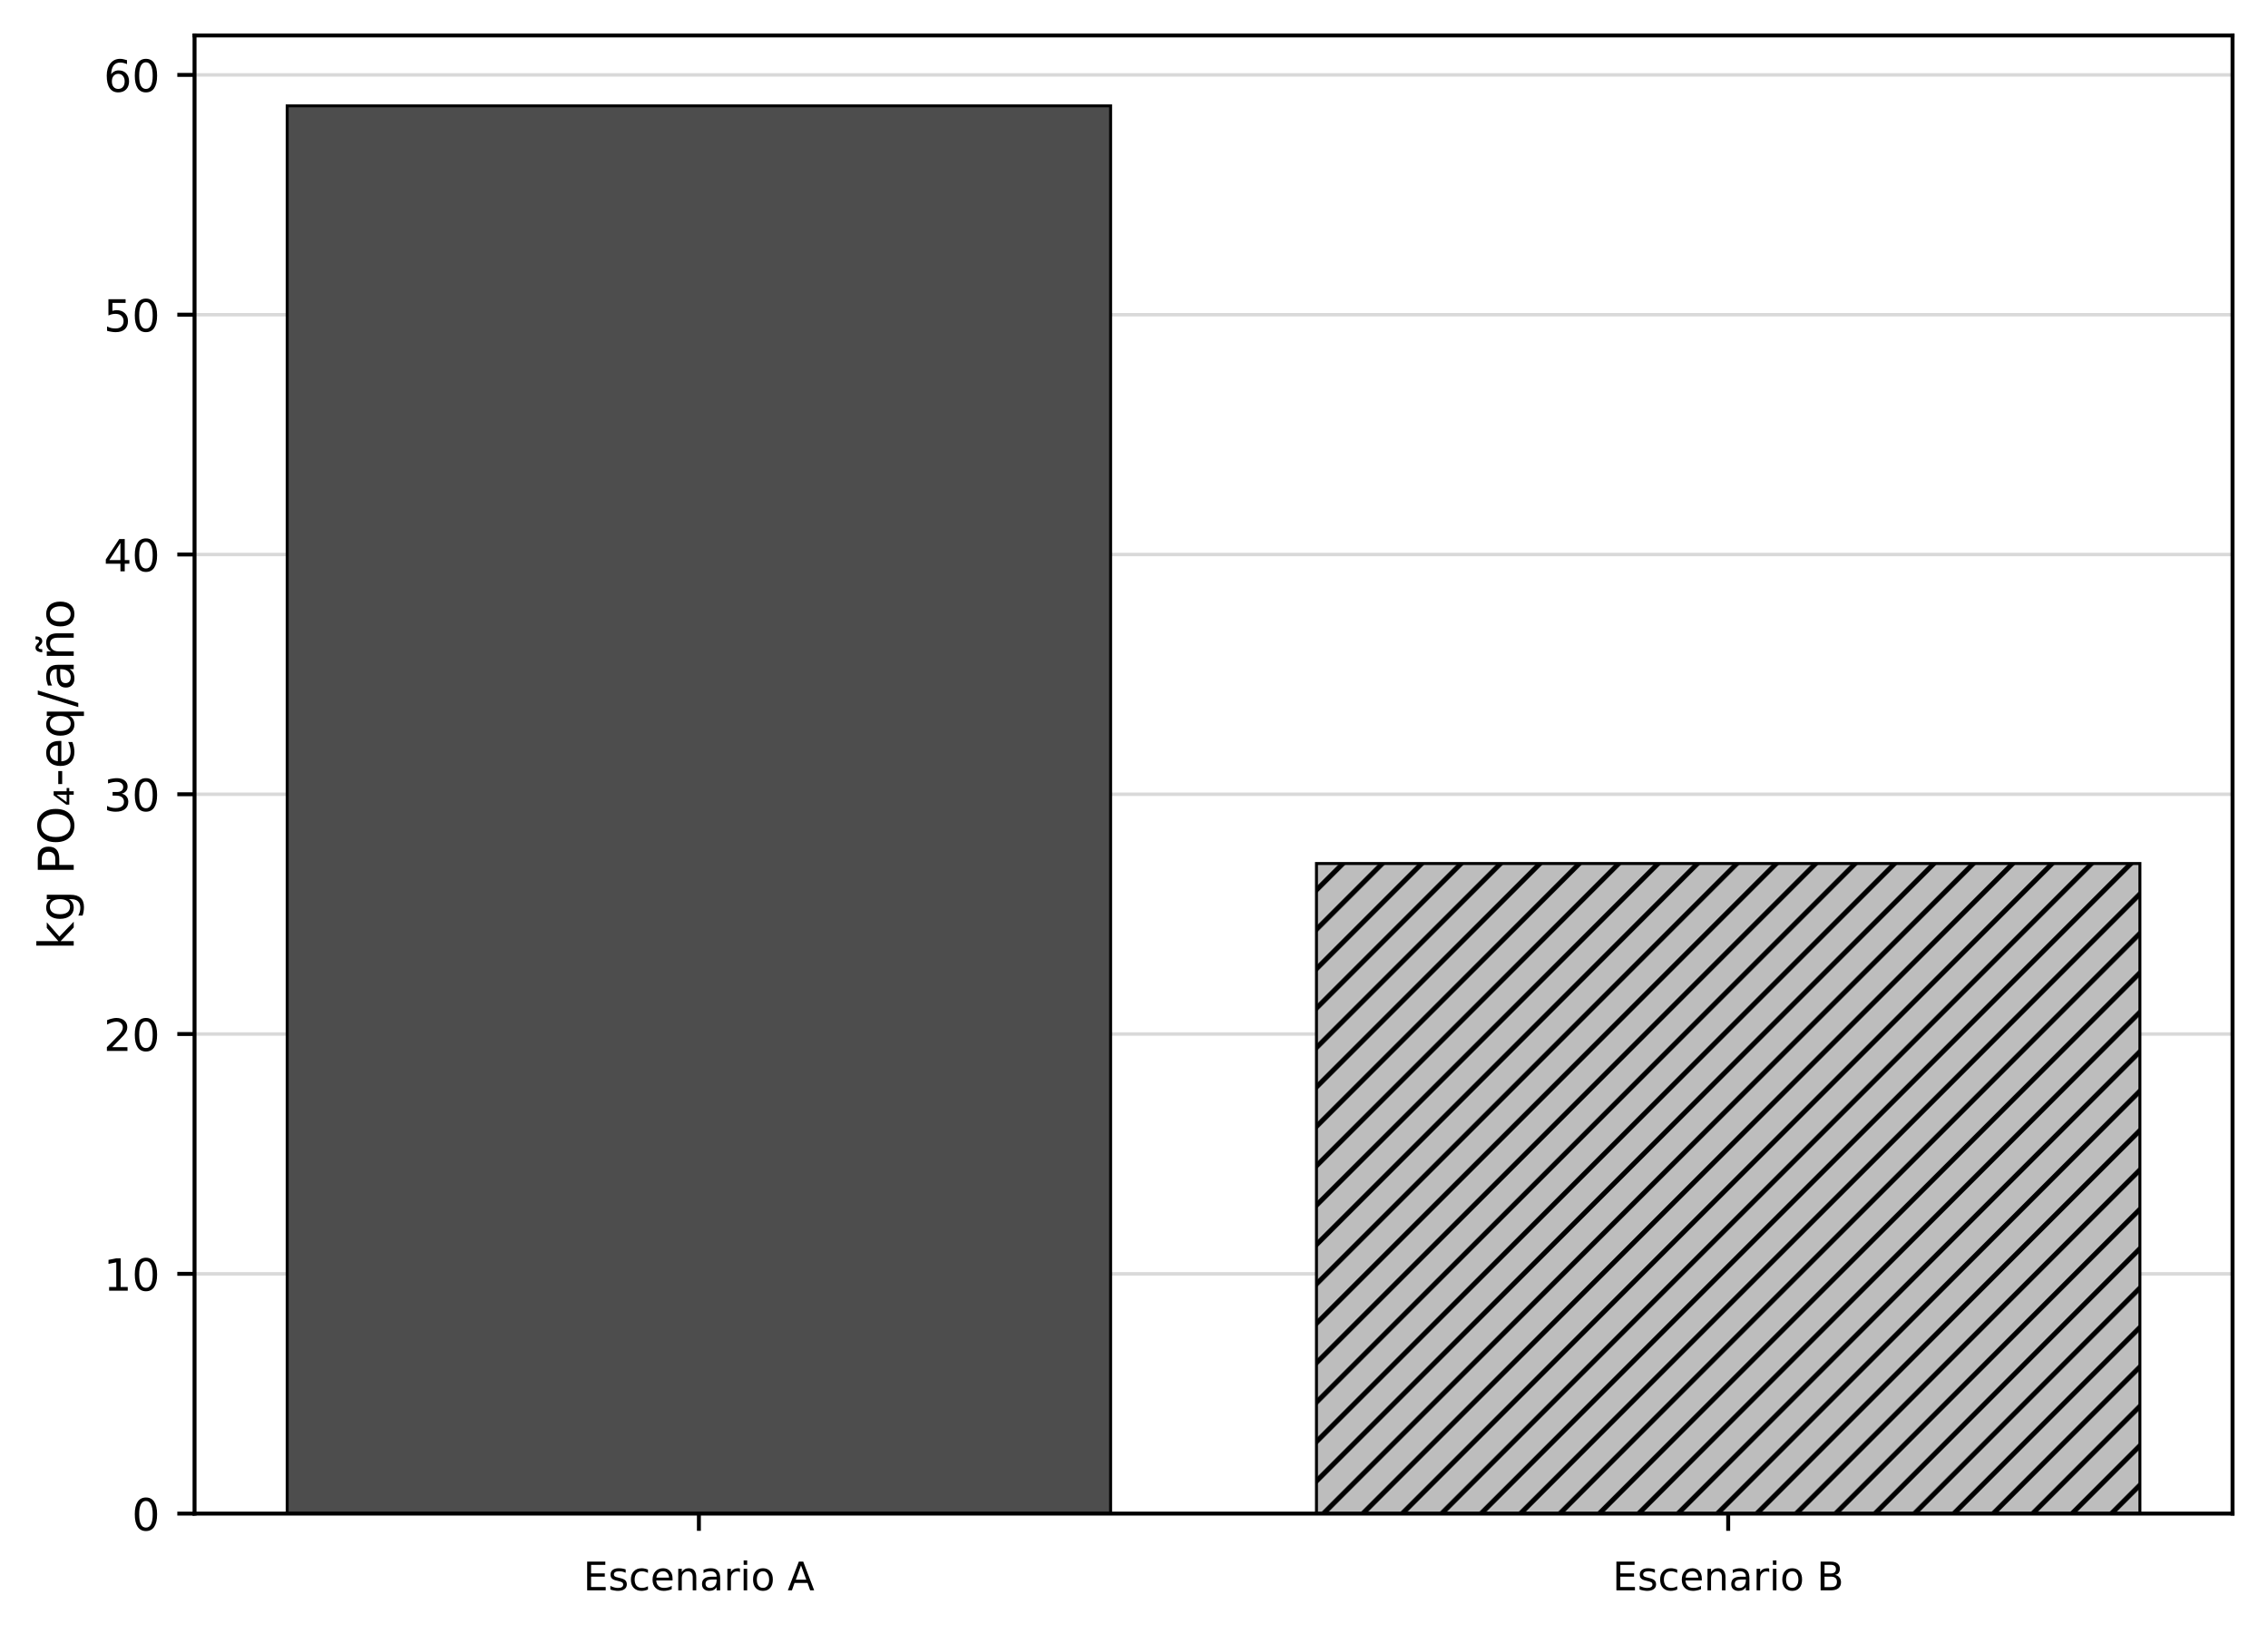
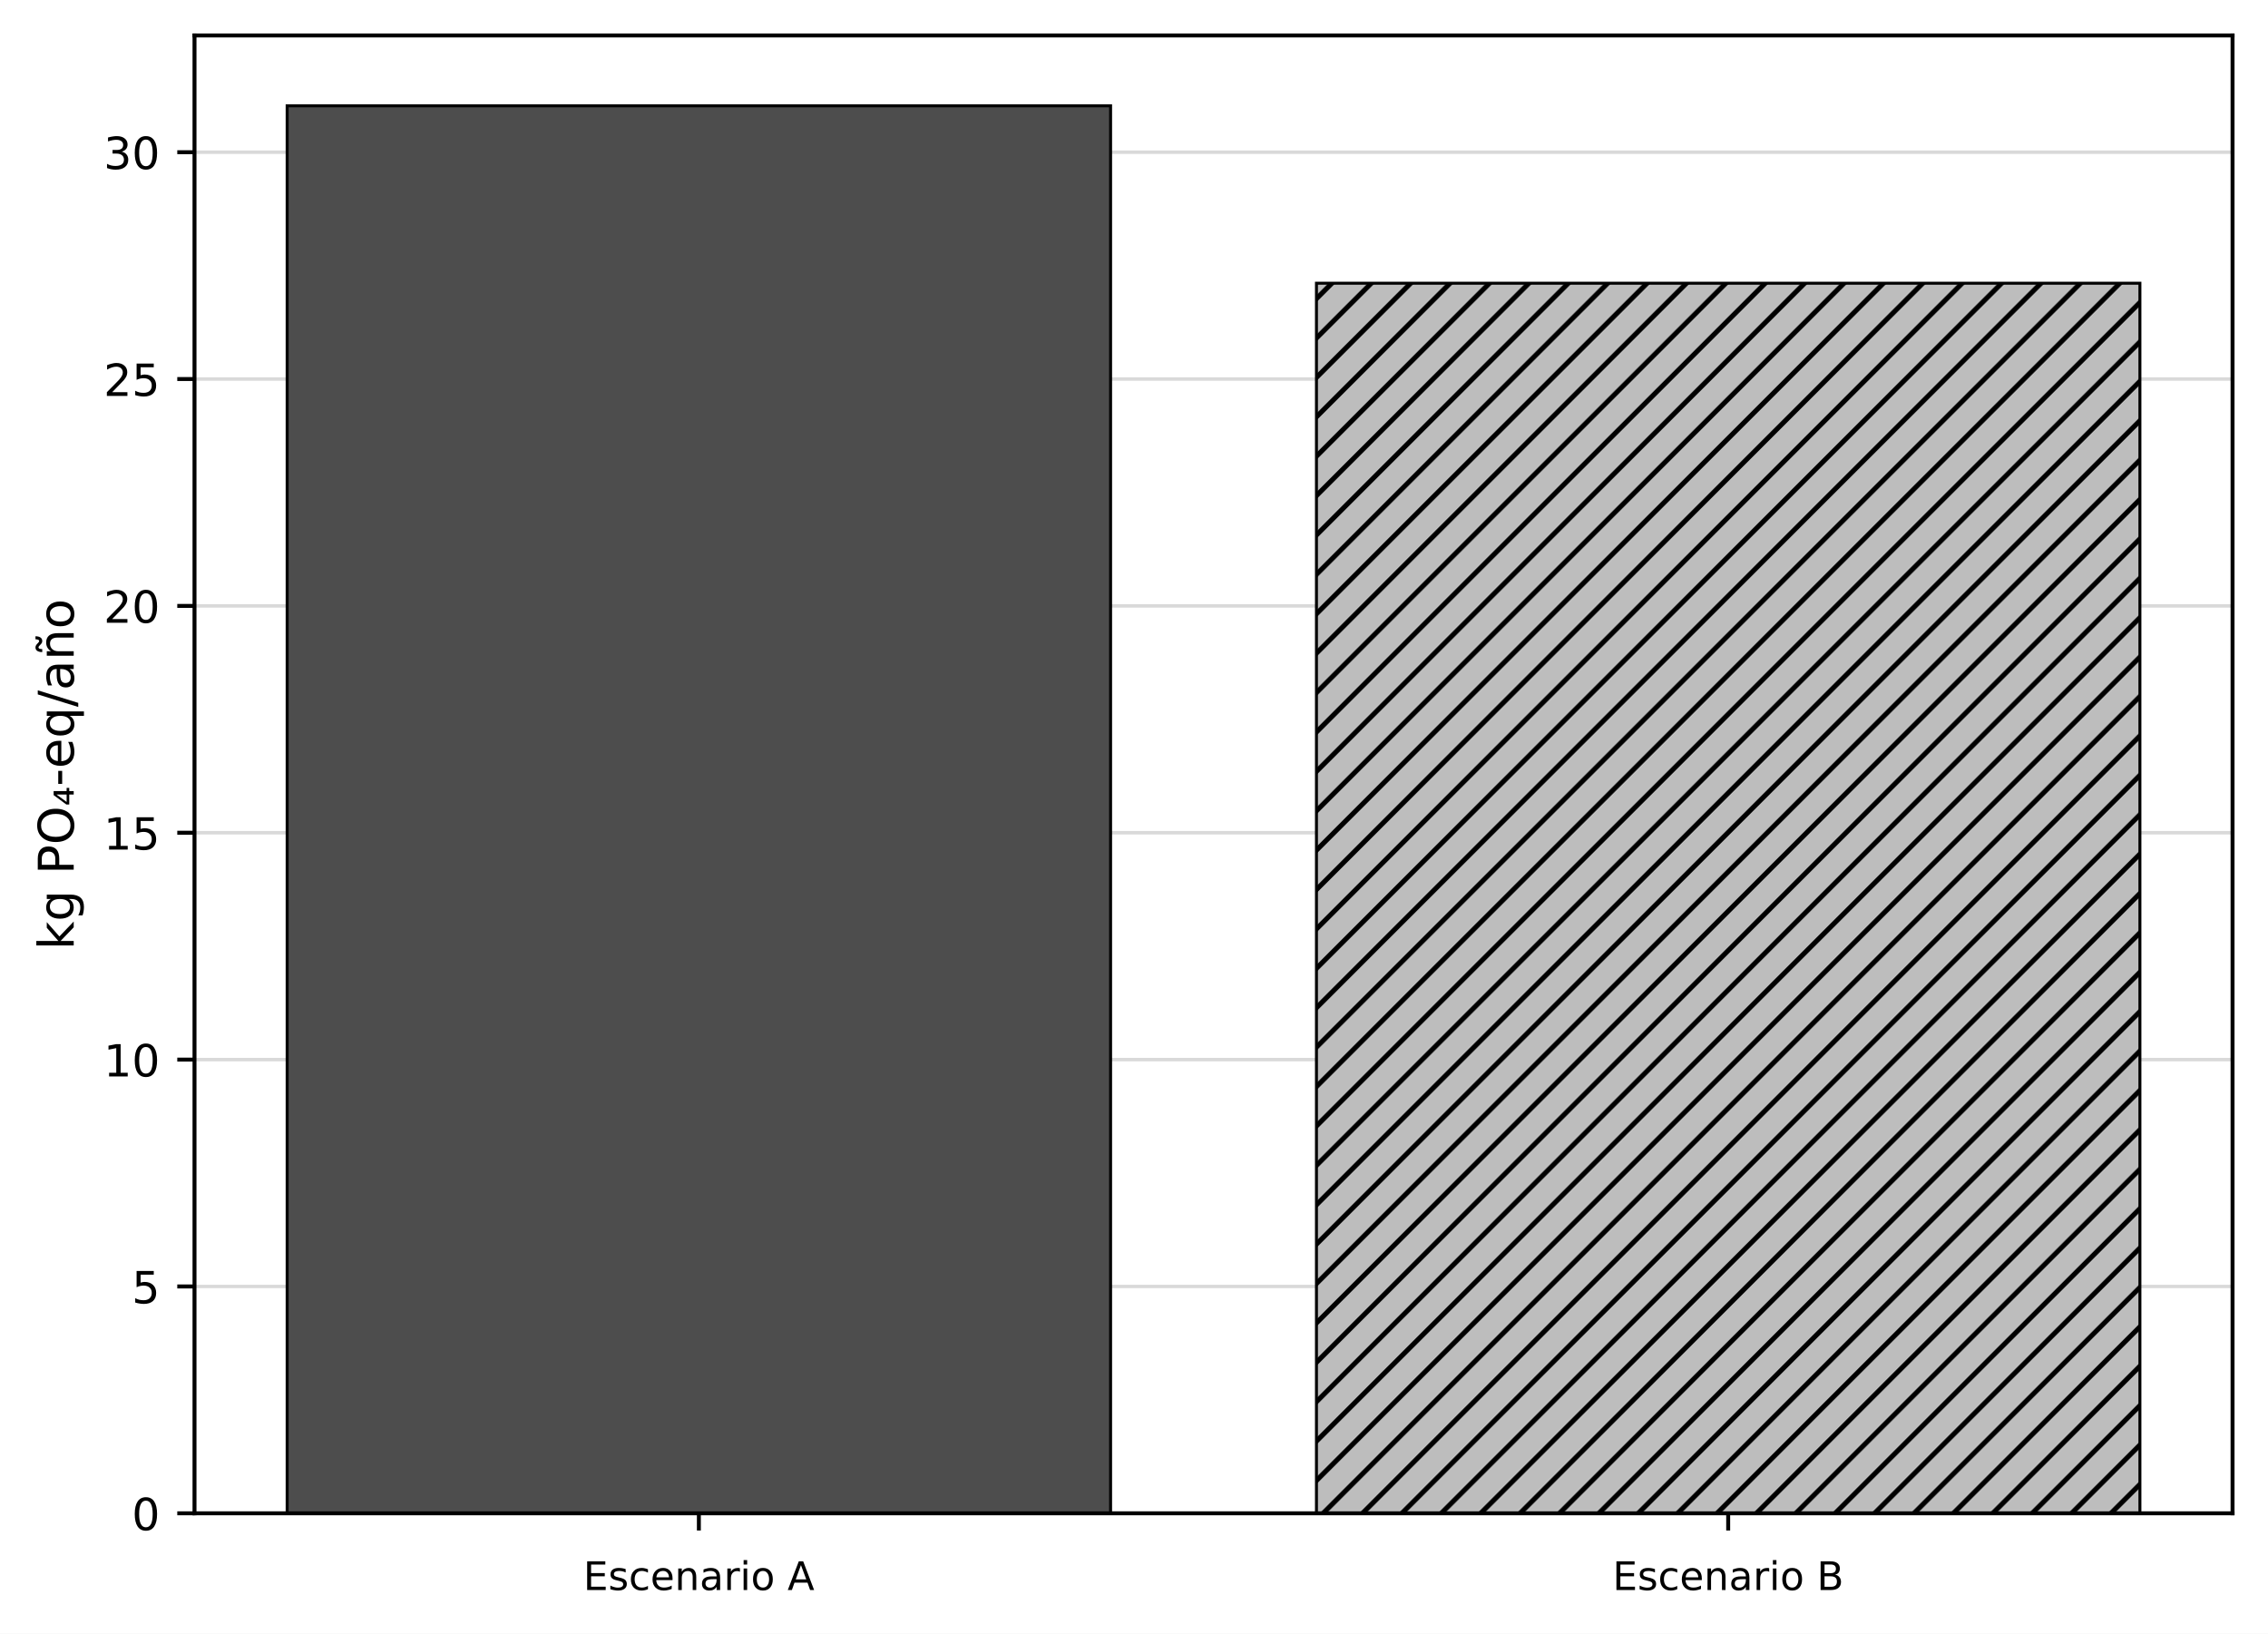
- <svg xmlns="http://www.w3.org/2000/svg" xmlns:xlink="http://www.w3.org/1999/xlink" width="460.501pt" height="331.743pt" viewBox="0 0 460.501 331.743" version="1.1">
+ <svg xmlns="http://www.w3.org/2000/svg" xmlns:xlink="http://www.w3.org/1999/xlink" width="460.591pt" height="331.743pt" viewBox="0 0 460.591 331.743" version="1.1">
  <defs>
    <style type="text/css">*{stroke-linejoin: round; stroke-linecap: butt}</style>
  </defs>
  <g id="figure_1">
    <g id="patch_1">
-       <path d="M 0 331.743 L 460.501 331.743 L 460.501 0 L 0 0 z " style="fill: #ffffff" />
+       <path d="M -0 331.743 L 460.591 331.743 L 460.591 0 L -0 0 z " style="fill: #ffffff" />
    </g>
    <g id="axes_1">
      <g id="patch_2">
-         <path d="M 39.501 307.3 L 453.301 307.3 L 453.301 7.2 L 39.501 7.2 z " style="fill: #ffffff" />
+         <path d="M 39.501 307.3 L 453.391 307.3 L 453.391 7.2 L 39.501 7.2 z " style="fill: #ffffff" />
      </g>
      <g id="matplotlib.axis_1">
        <g id="xtick_1">
          <g id="line2d_1">
            <defs>
              <path id="m8512bdd903" d="M 0 0 L 0 3.5 " style="stroke: #000000; stroke-width: 0.8" />
            </defs>
            <g>
-               <use xlink:href="#m8512bdd903" x="141.906" y="307.3" style="stroke: #000000; stroke-width: 0.8" />
+               <use xlink:href="#m8512bdd903" x="141.928" y="307.3" style="stroke: #000000; stroke-width: 0.8" />
            </g>
          </g>
          <g id="text_1">
-             <text style="font-size: 8px; font-family: 'DejaVu Sans'; text-anchor: middle" x="141.906" y="322.879" transform="rotate(-0 141.906 322.8788)">Escenario A</text>
+             <text style="font-size: 8px; font-family: 'DejaVu Sans'; text-anchor: middle" x="141.928" y="322.879" transform="rotate(-0 141.9283 322.8788)">Escenario A</text>
          </g>
        </g>
        <g id="xtick_2">
          <g id="line2d_2">
            <g>
-               <use xlink:href="#m8512bdd903" x="350.896" y="307.3" style="stroke: #000000; stroke-width: 0.8" />
+               <use xlink:href="#m8512bdd903" x="350.964" y="307.3" style="stroke: #000000; stroke-width: 0.8" />
            </g>
          </g>
          <g id="text_2">
-             <text style="font-size: 8px; font-family: 'DejaVu Sans'; text-anchor: middle" x="350.896" y="322.879" transform="rotate(-0 350.8959 322.8788)">Escenario B</text>
+             <text style="font-size: 8px; font-family: 'DejaVu Sans'; text-anchor: middle" x="350.964" y="322.879" transform="rotate(-0 350.9636 322.8788)">Escenario B</text>
          </g>
        </g>
      </g>
      <g id="matplotlib.axis_2">
        <g id="ytick_1">
          <g id="line2d_3">
-             <path d="M 39.501 307.3 L 453.301 307.3 " clip-path="url(#p956bda7fe9)" style="fill: none; stroke: #d9d9d9; stroke-width: 0.7; stroke-linecap: square" />
+             <path d="M 39.501 307.3 L 453.391 307.3 " clip-path="url(#pd1389e3773)" style="fill: none; stroke: #d9d9d9; stroke-width: 0.7; stroke-linecap: square" />
          </g>
          <g id="line2d_4">
            <defs>
              <path id="me50acbb753" d="M 0 0 L -3.5 0 " style="stroke: #000000; stroke-width: 0.8" />
            </defs>
            <g>
              <use xlink:href="#me50acbb753" x="39.501" y="307.3" style="stroke: #000000; stroke-width: 0.8" />
            </g>
          </g>
          <g id="text_3">
            <text style="font-size: 9px; font-family: 'DejaVu Sans'; text-anchor: end" x="32.501" y="310.719" transform="rotate(-0 32.50094 310.7193)">0</text>
          </g>
        </g>
        <g id="ytick_2">
          <g id="line2d_5">
-             <path d="M 39.501 258.619 L 453.301 258.619 " clip-path="url(#p956bda7fe9)" style="fill: none; stroke: #d9d9d9; stroke-width: 0.7; stroke-linecap: square" />
+             <path d="M 39.501 261.235 L 453.391 261.235 " clip-path="url(#pd1389e3773)" style="fill: none; stroke: #d9d9d9; stroke-width: 0.7; stroke-linecap: square" />
          </g>
          <g id="line2d_6">
            <g>
-               <use xlink:href="#me50acbb753" x="39.501" y="258.619" style="stroke: #000000; stroke-width: 0.8" />
+               <use xlink:href="#me50acbb753" x="39.501" y="261.235" style="stroke: #000000; stroke-width: 0.8" />
            </g>
          </g>
          <g id="text_4">
-             <text style="font-size: 9px; font-family: 'DejaVu Sans'; text-anchor: end" x="32.501" y="262.038" transform="rotate(-0 32.50094 262.0381)">10</text>
+             <text style="font-size: 9px; font-family: 'DejaVu Sans'; text-anchor: end" x="32.501" y="264.654" transform="rotate(-0 32.50094 264.6539)">5</text>
          </g>
        </g>
        <g id="ytick_3">
          <g id="line2d_7">
-             <path d="M 39.501 209.938 L 453.301 209.938 " clip-path="url(#p956bda7fe9)" style="fill: none; stroke: #d9d9d9; stroke-width: 0.7; stroke-linecap: square" />
+             <path d="M 39.501 215.169 L 453.391 215.169 " clip-path="url(#pd1389e3773)" style="fill: none; stroke: #d9d9d9; stroke-width: 0.7; stroke-linecap: square" />
          </g>
          <g id="line2d_8">
            <g>
-               <use xlink:href="#me50acbb753" x="39.501" y="209.938" style="stroke: #000000; stroke-width: 0.8" />
+               <use xlink:href="#me50acbb753" x="39.501" y="215.169" style="stroke: #000000; stroke-width: 0.8" />
            </g>
          </g>
          <g id="text_5">
-             <text style="font-size: 9px; font-family: 'DejaVu Sans'; text-anchor: end" x="32.501" y="213.357" transform="rotate(-0 32.50094 213.3568)">20</text>
+             <text style="font-size: 9px; font-family: 'DejaVu Sans'; text-anchor: end" x="32.501" y="218.588" transform="rotate(-0 32.50094 218.5885)">10</text>
          </g>
        </g>
        <g id="ytick_4">
          <g id="line2d_9">
-             <path d="M 39.501 161.256 L 453.301 161.256 " clip-path="url(#p956bda7fe9)" style="fill: none; stroke: #d9d9d9; stroke-width: 0.7; stroke-linecap: square" />
+             <path d="M 39.501 169.104 L 453.391 169.104 " clip-path="url(#pd1389e3773)" style="fill: none; stroke: #d9d9d9; stroke-width: 0.7; stroke-linecap: square" />
          </g>
          <g id="line2d_10">
            <g>
-               <use xlink:href="#me50acbb753" x="39.501" y="161.256" style="stroke: #000000; stroke-width: 0.8" />
+               <use xlink:href="#me50acbb753" x="39.501" y="169.104" style="stroke: #000000; stroke-width: 0.8" />
            </g>
          </g>
          <g id="text_6">
-             <text style="font-size: 9px; font-family: 'DejaVu Sans'; text-anchor: end" x="32.501" y="164.676" transform="rotate(-0 32.50094 164.6756)">30</text>
+             <text style="font-size: 9px; font-family: 'DejaVu Sans'; text-anchor: end" x="32.501" y="172.523" transform="rotate(-0 32.50094 172.5231)">15</text>
          </g>
        </g>
        <g id="ytick_5">
          <g id="line2d_11">
-             <path d="M 39.501 112.575 L 453.301 112.575 " clip-path="url(#p956bda7fe9)" style="fill: none; stroke: #d9d9d9; stroke-width: 0.7; stroke-linecap: square" />
+             <path d="M 39.501 123.038 L 453.391 123.038 " clip-path="url(#pd1389e3773)" style="fill: none; stroke: #d9d9d9; stroke-width: 0.7; stroke-linecap: square" />
          </g>
          <g id="line2d_12">
            <g>
-               <use xlink:href="#me50acbb753" x="39.501" y="112.575" style="stroke: #000000; stroke-width: 0.8" />
+               <use xlink:href="#me50acbb753" x="39.501" y="123.038" style="stroke: #000000; stroke-width: 0.8" />
            </g>
          </g>
          <g id="text_7">
-             <text style="font-size: 9px; font-family: 'DejaVu Sans'; text-anchor: end" x="32.501" y="115.994" transform="rotate(-0 32.50094 115.9943)">40</text>
+             <text style="font-size: 9px; font-family: 'DejaVu Sans'; text-anchor: end" x="32.501" y="126.458" transform="rotate(-0 32.50094 126.4577)">20</text>
          </g>
        </g>
        <g id="ytick_6">
          <g id="line2d_13">
-             <path d="M 39.501 63.894 L 453.301 63.894 " clip-path="url(#p956bda7fe9)" style="fill: none; stroke: #d9d9d9; stroke-width: 0.7; stroke-linecap: square" />
+             <path d="M 39.501 76.973 L 453.391 76.973 " clip-path="url(#pd1389e3773)" style="fill: none; stroke: #d9d9d9; stroke-width: 0.7; stroke-linecap: square" />
          </g>
          <g id="line2d_14">
            <g>
-               <use xlink:href="#me50acbb753" x="39.501" y="63.894" style="stroke: #000000; stroke-width: 0.8" />
+               <use xlink:href="#me50acbb753" x="39.501" y="76.973" style="stroke: #000000; stroke-width: 0.8" />
            </g>
          </g>
          <g id="text_8">
-             <text style="font-size: 9px; font-family: 'DejaVu Sans'; text-anchor: end" x="32.501" y="67.313" transform="rotate(-0 32.50094 67.31307)">50</text>
+             <text style="font-size: 9px; font-family: 'DejaVu Sans'; text-anchor: end" x="32.501" y="80.392" transform="rotate(-0 32.50094 80.39225)">25</text>
          </g>
        </g>
        <g id="ytick_7">
          <g id="line2d_15">
-             <path d="M 39.501 15.213 L 453.301 15.213 " clip-path="url(#p956bda7fe9)" style="fill: none; stroke: #d9d9d9; stroke-width: 0.7; stroke-linecap: square" />
+             <path d="M 39.501 30.908 L 453.391 30.908 " clip-path="url(#pd1389e3773)" style="fill: none; stroke: #d9d9d9; stroke-width: 0.7; stroke-linecap: square" />
          </g>
          <g id="line2d_16">
            <g>
-               <use xlink:href="#me50acbb753" x="39.501" y="15.213" style="stroke: #000000; stroke-width: 0.8" />
+               <use xlink:href="#me50acbb753" x="39.501" y="30.908" style="stroke: #000000; stroke-width: 0.8" />
            </g>
          </g>
          <g id="text_9">
-             <text style="font-size: 9px; font-family: 'DejaVu Sans'; text-anchor: end" x="32.501" y="18.632" transform="rotate(-0 32.50094 18.63182)">60</text>
+             <text style="font-size: 9px; font-family: 'DejaVu Sans'; text-anchor: end" x="32.501" y="34.327" transform="rotate(-0 32.50094 34.32684)">30</text>
          </g>
        </g>
        <g id="text_10">
          <text style="font-size: 10px; font-family: 'DejaVu Sans'; text-anchor: middle" x="14.969" y="157.25" transform="rotate(-90 14.96875 157.25)">kg PO₄-eq/año</text>
        </g>
      </g>
      <g id="patch_3">
-         <path d="M 58.31 307.3 L 225.502 307.3 L 225.502 21.49 L 58.31 21.49 z " clip-path="url(#p956bda7fe9)" style="fill: #4d4d4d; stroke: #000000; stroke-width: 0.6; stroke-linejoin: miter" />
+         <path d="M 58.314 307.3 L 225.542 307.3 L 225.542 21.49 L 58.314 21.49 z " clip-path="url(#pd1389e3773)" style="fill: #4d4d4d; stroke: #000000; stroke-width: 0.6; stroke-linejoin: miter" />
      </g>
      <g id="patch_4">
-         <path d="M 267.3 307.3 L 434.492 307.3 L 434.492 175.313 L 267.3 175.313 z " clip-path="url(#p956bda7fe9)" style="fill: url(#hba91143bd5); stroke: #000000; stroke-width: 0.6; stroke-linejoin: miter" />
+         <path d="M 267.349 307.3 L 434.578 307.3 L 434.578 57.51 L 267.349 57.51 z " clip-path="url(#pd1389e3773)" style="fill: url(#hba91143bd5); stroke: #000000; stroke-width: 0.6; stroke-linejoin: miter" />
      </g>
      <g id="patch_5">
        <path d="M 39.501 307.3 L 39.501 7.2 " style="fill: none; stroke: #000000; stroke-width: 0.8; stroke-linejoin: miter; stroke-linecap: square" />
      </g>
      <g id="patch_6">
-         <path d="M 453.301 307.3 L 453.301 7.2 " style="fill: none; stroke: #000000; stroke-width: 0.8; stroke-linejoin: miter; stroke-linecap: square" />
+         <path d="M 453.391 307.3 L 453.391 7.2 " style="fill: none; stroke: #000000; stroke-width: 0.8; stroke-linejoin: miter; stroke-linecap: square" />
      </g>
      <g id="patch_7">
-         <path d="M 39.501 307.3 L 453.301 307.3 " style="fill: none; stroke: #000000; stroke-width: 0.8; stroke-linejoin: miter; stroke-linecap: square" />
+         <path d="M 39.501 307.3 L 453.391 307.3 " style="fill: none; stroke: #000000; stroke-width: 0.8; stroke-linejoin: miter; stroke-linecap: square" />
      </g>
      <g id="patch_8">
-         <path d="M 39.501 7.2 L 453.301 7.2 " style="fill: none; stroke: #000000; stroke-width: 0.8; stroke-linejoin: miter; stroke-linecap: square" />
+         <path d="M 39.501 7.2 L 453.391 7.2 " style="fill: none; stroke: #000000; stroke-width: 0.8; stroke-linejoin: miter; stroke-linecap: square" />
      </g>
    </g>
  </g>
  <defs>
-     <clipPath id="p956bda7fe9">
-       <rect x="39.501" y="7.2" width="413.8" height="300.1" />
+     <clipPath id="pd1389e3773">
+       <rect x="39.501" y="7.2" width="413.89" height="300.1" />
    </clipPath>
  </defs>
  <defs>
    <pattern id="hba91143bd5" patternUnits="userSpaceOnUse" x="0" y="0" width="72" height="72">
      <rect x="0" y="0" width="73" height="73" fill="#bdbdbd" />
      <path d="M -36 36 L 36 -36 M -32 40 L 40 -32 M -28 44 L 44 -28 M -24 48 L 48 -24 M -20 52 L 52 -20 M -16 56 L 56 -16 M -12 60 L 60 -12 M -8 64 L 64 -8 M -4 68 L 68 -4 M 0 72 L 72 0 M 4 76 L 76 4 M 8 80 L 80 8 M 12 84 L 84 12 M 16 88 L 88 16 M 20 92 L 92 20 M 24 96 L 96 24 M 28 100 L 100 28 M 32 104 L 104 32 M 36 108 L 108 36 " style="fill: #000000; stroke: #000000; stroke-width: 1.0; stroke-linecap: butt; stroke-linejoin: miter" />
    </pattern>
  </defs>
</svg>
